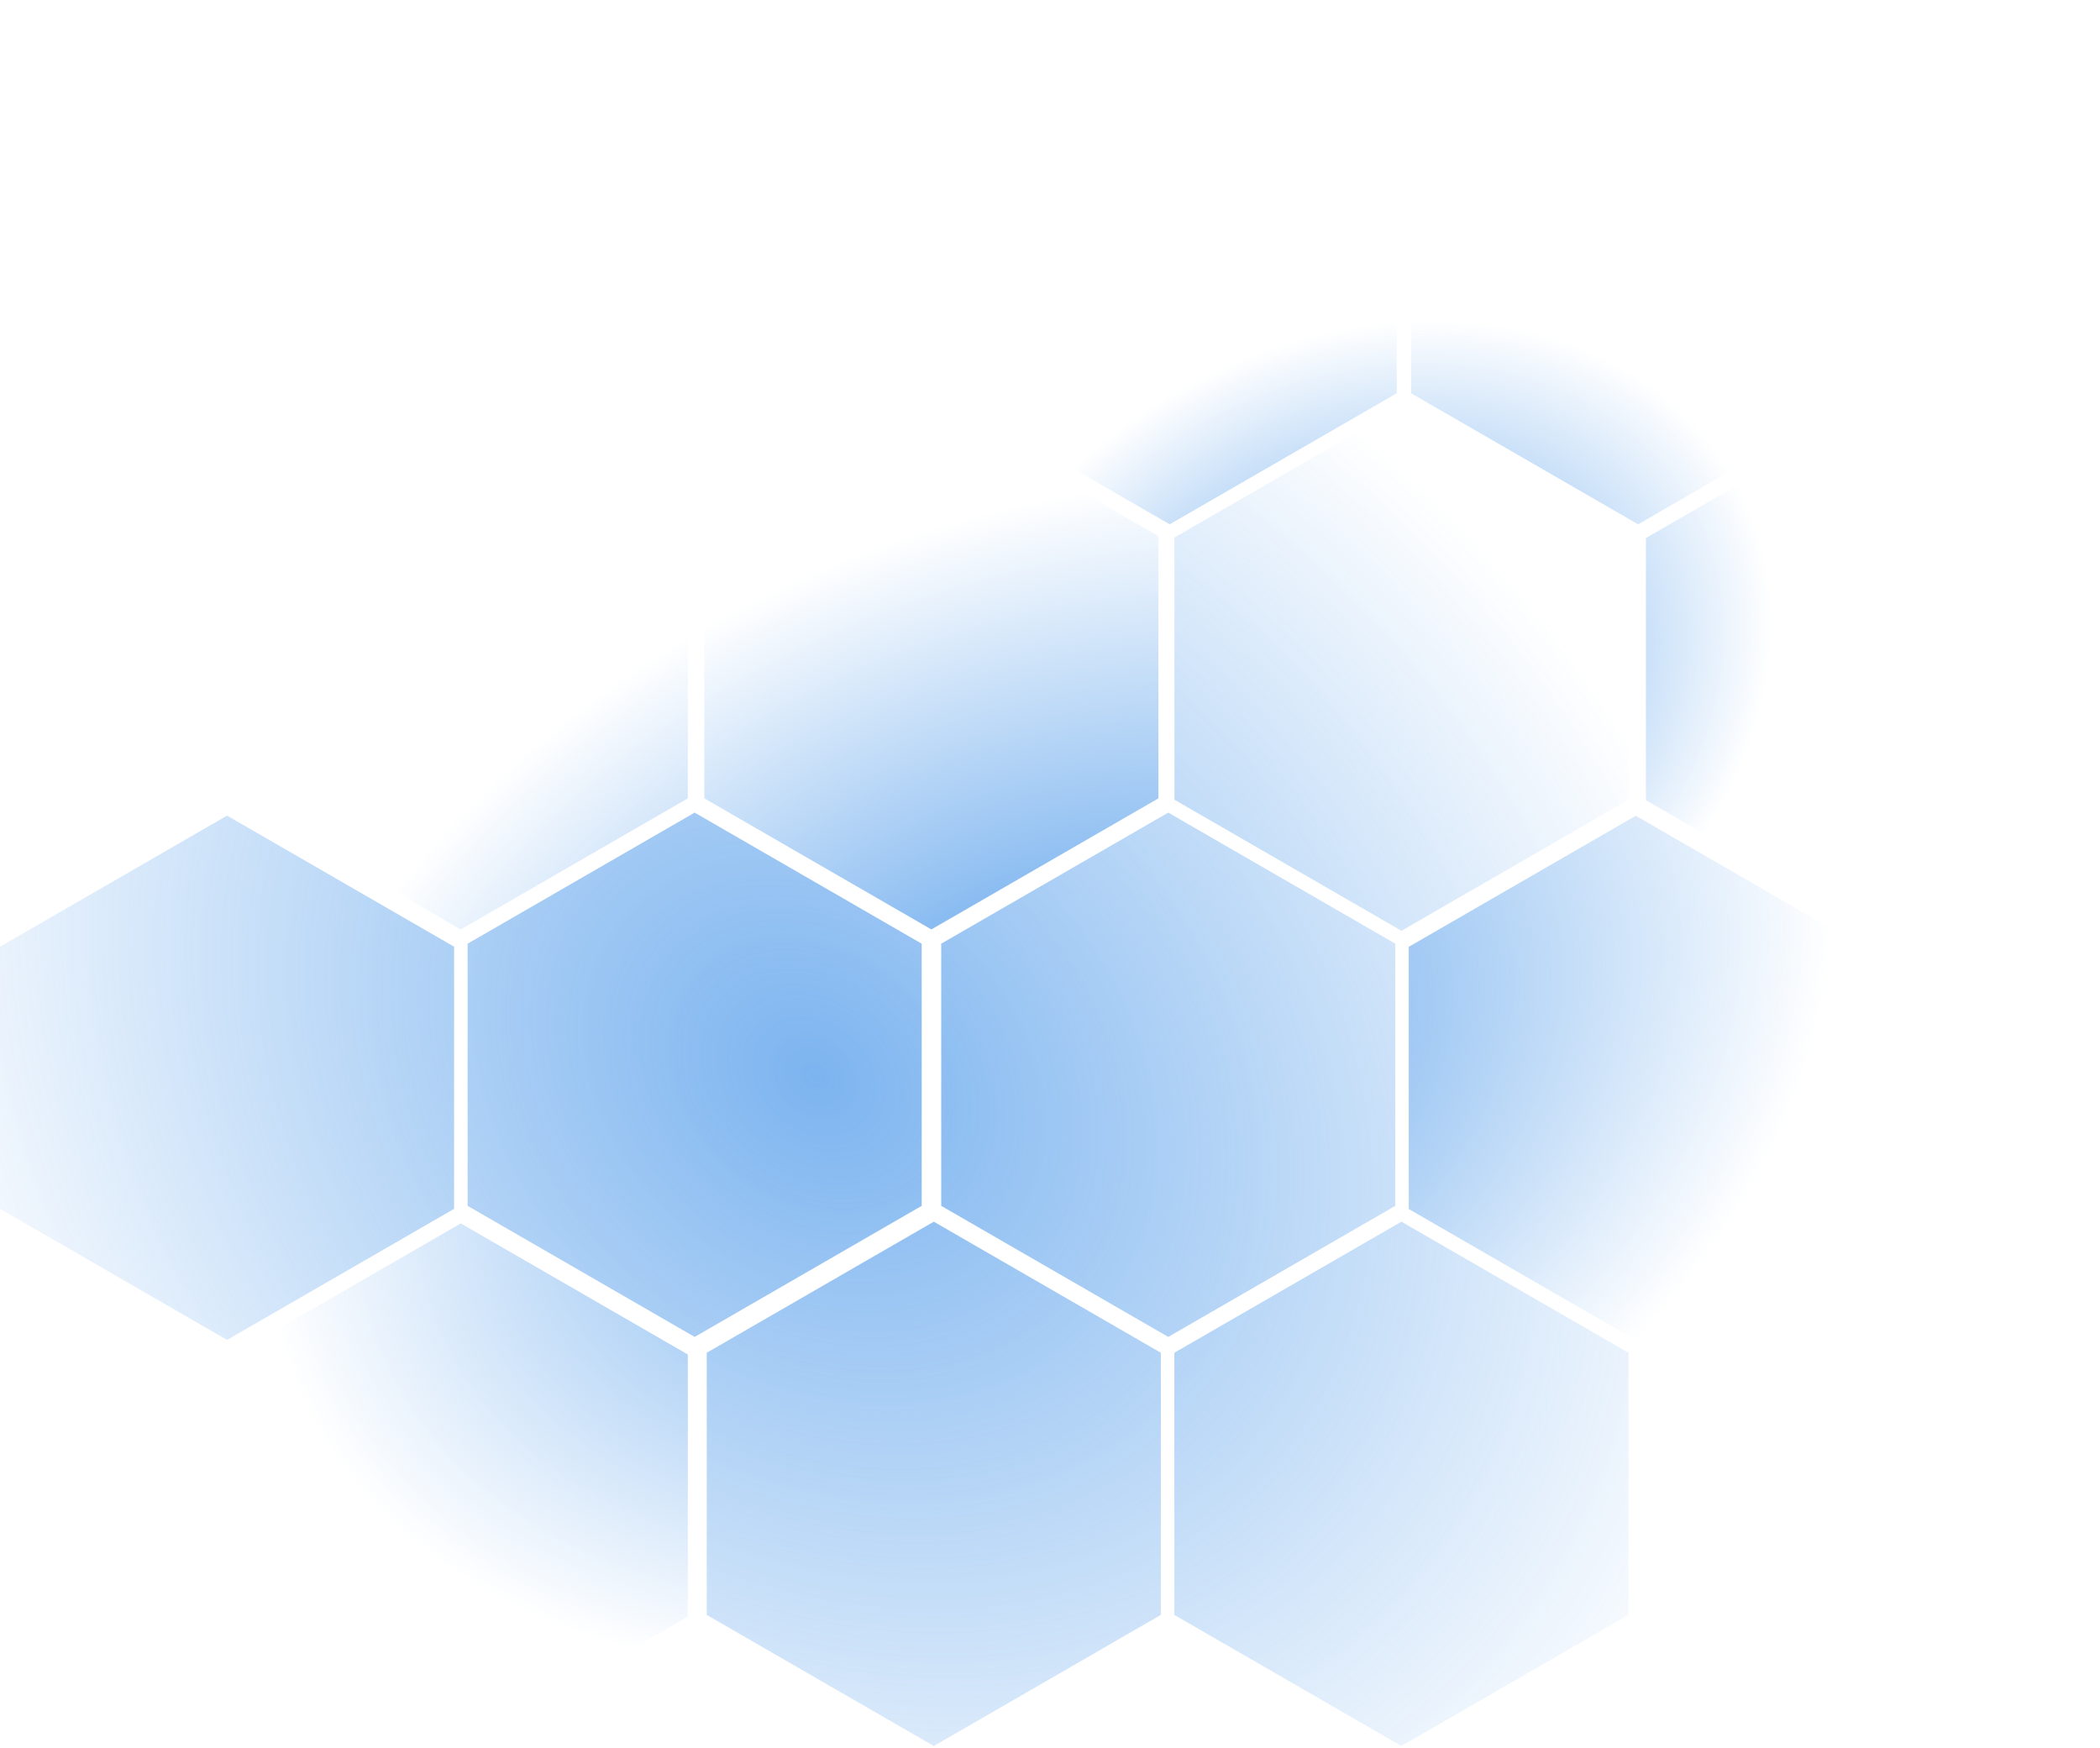
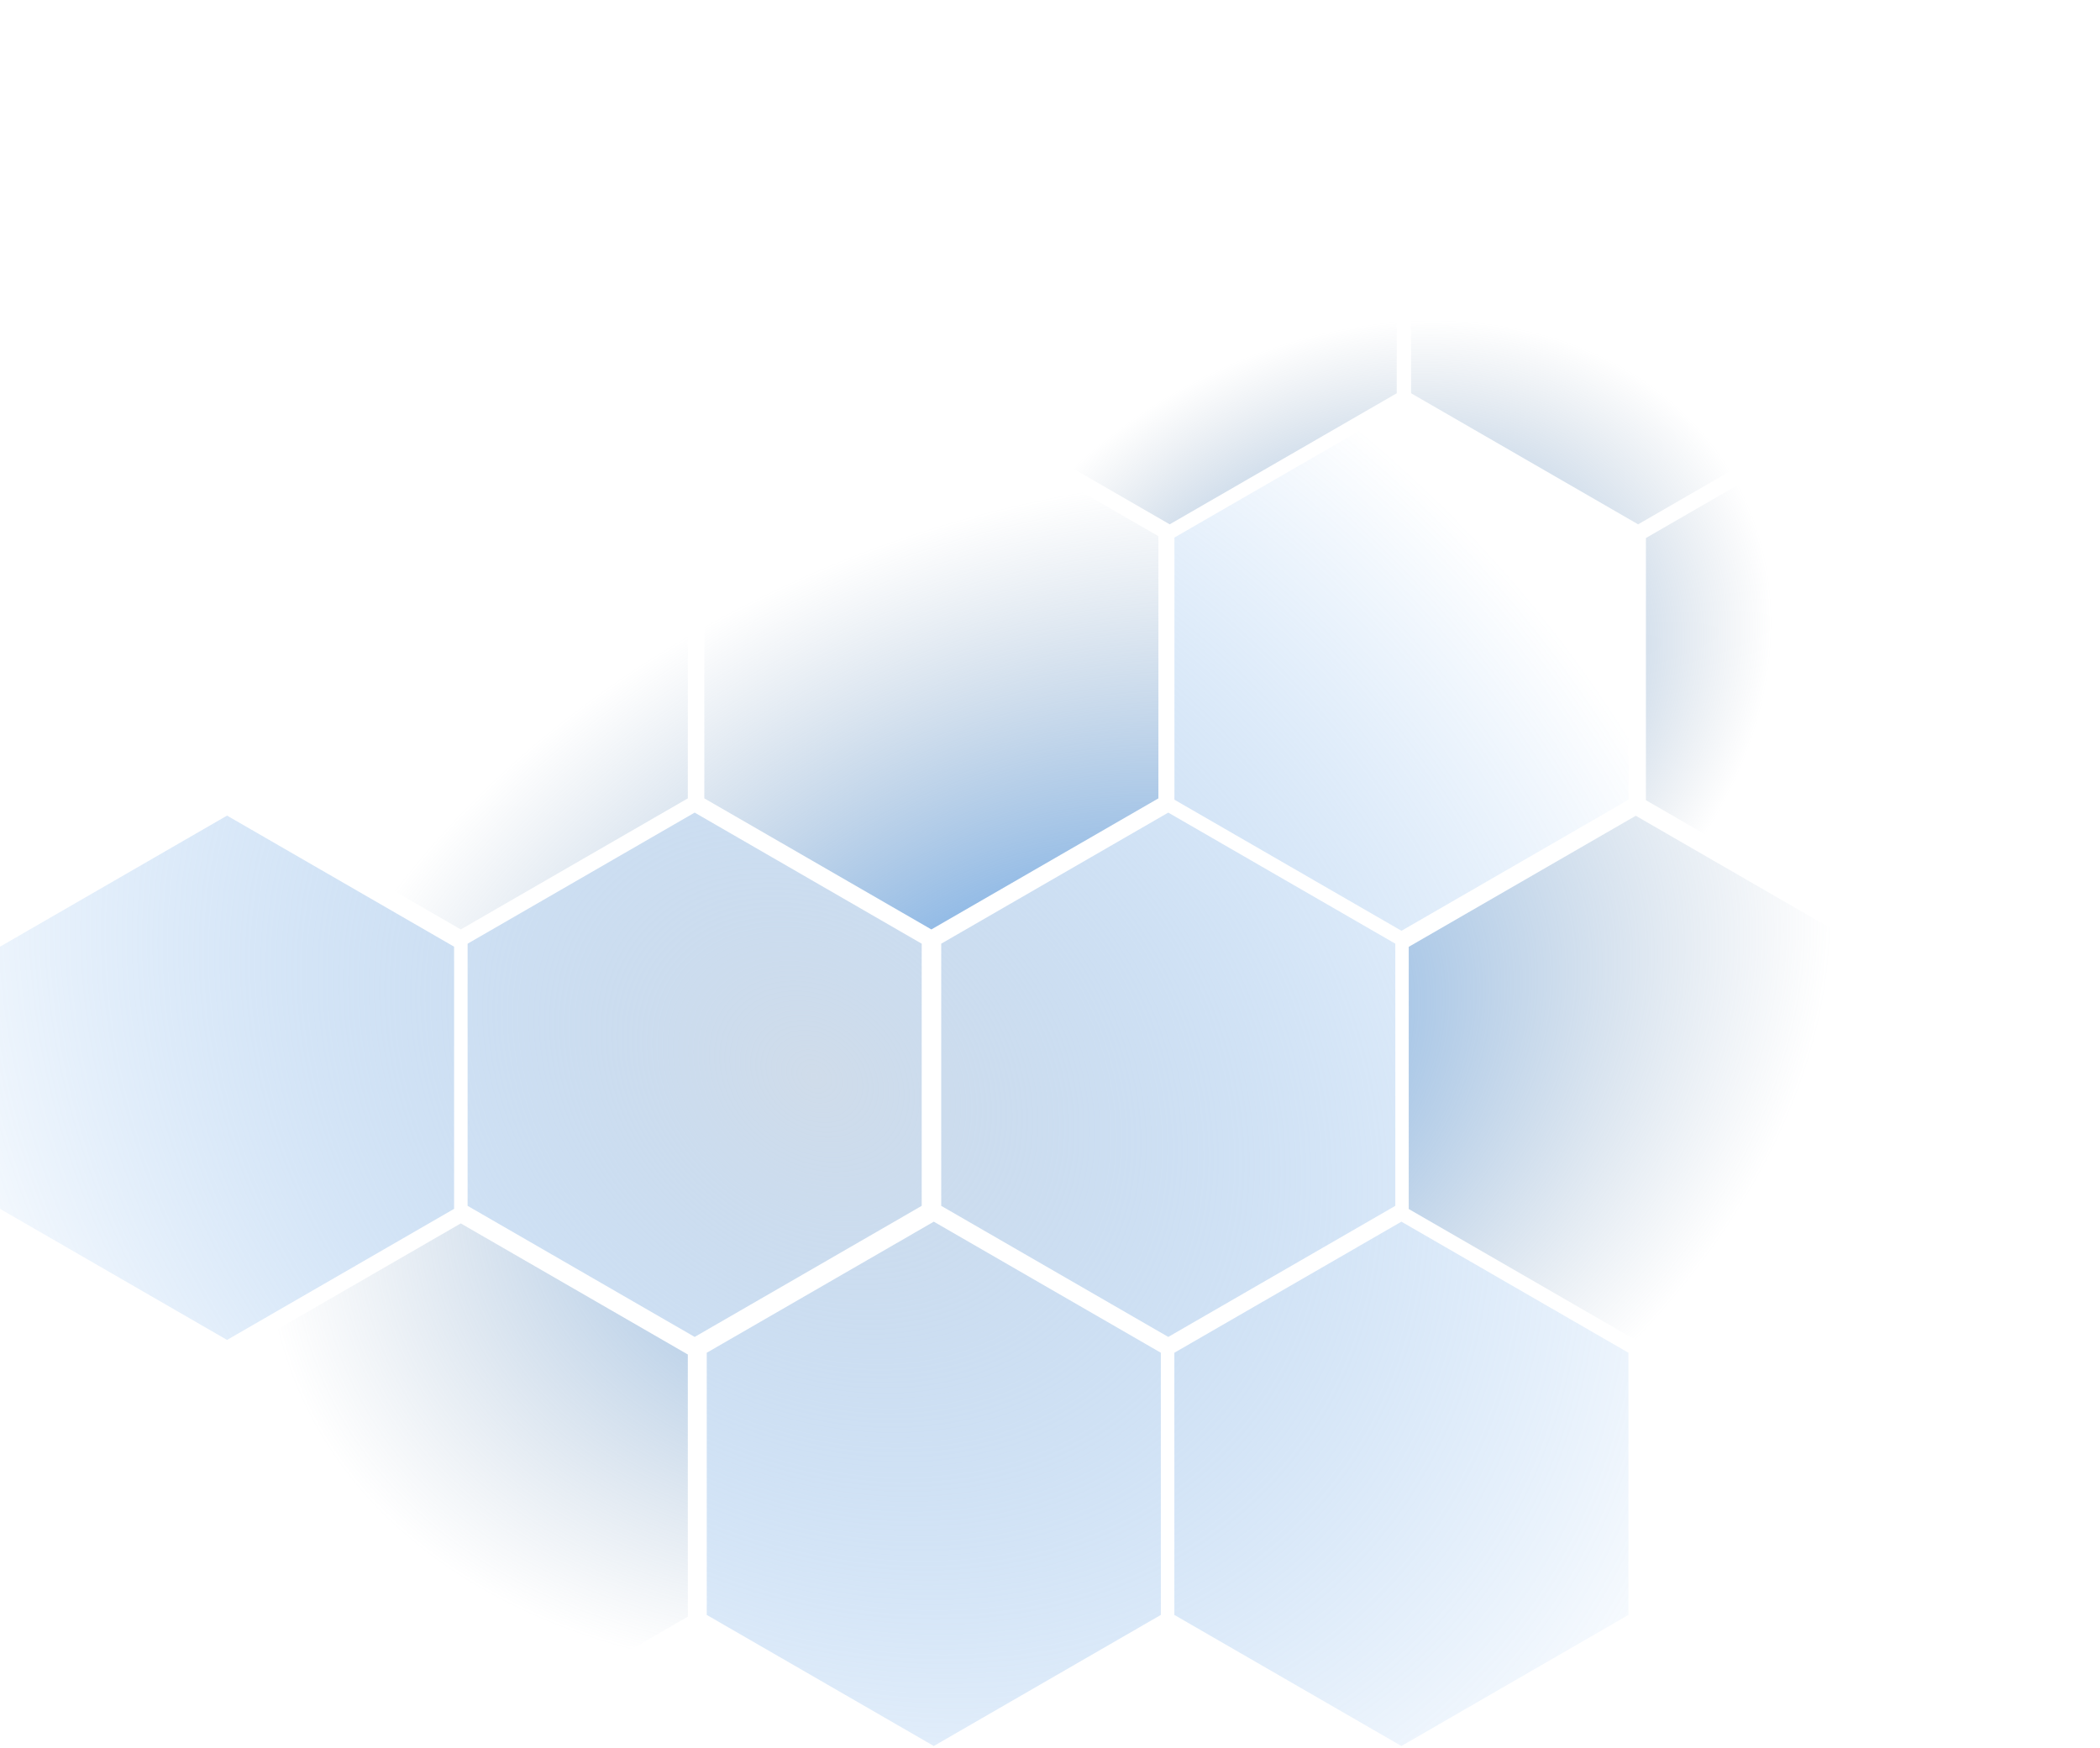
<svg xmlns="http://www.w3.org/2000/svg" xmlns:xlink="http://www.w3.org/1999/xlink" width="187.246mm" height="155.841mm" viewBox="0 0 187.246 155.841" version="1.1" id="svg2456">
  <defs id="defs2450">
+     <linearGradient id="linearGradient830">
+       <stop id="stop826" offset="0" style="stop-color:#4f9aea;stop-opacity:1;" />
+       <stop id="stop828" offset="1" style="stop-color:#809cb9;stop-opacity:0" />
+     </linearGradient>
    <radialGradient xlink:href="#linearGradient2415" id="radialGradient2419" cx="12358.718" cy="1937.25" fx="12358.718" fy="1937.25" r="195.014" gradientTransform="matrix(0.1750114,-0.1023963,0.08134842,0.1390373,-2180.382,1066.519)" gradientUnits="userSpaceOnUse" />
    <linearGradient id="linearGradient2415">
      <stop style="stop-color:#4f9aea;stop-opacity:1;" offset="0" id="stop2411" />
-       <stop style="stop-color:#4f9aea;stop-opacity:0;" offset="1" id="stop2413" />
+       <stop style="stop-color:#869cb3;stop-opacity:0" offset="1" id="stop2413" />
    </linearGradient>
-     <radialGradient xlink:href="#linearGradient2415" id="radialGradient2380" cx="12340.653" cy="2014.077" fx="12340.653" fy="2014.077" r="274.505" gradientTransform="matrix(0.2450581,-0.09975408,0.06815492,0.1674309,-3048.207,997.9628)" gradientUnits="userSpaceOnUse" />
+     <radialGradient xlink:href="#linearGradient830" id="radialGradient2380" cx="12340.653" cy="2014.077" fx="12340.653" fy="2014.077" r="274.505" gradientTransform="matrix(0.2450581,-0.09975408,0.06815492,0.1674309,-3048.207,997.9628)" gradientUnits="userSpaceOnUse" />
    <radialGradient xlink:href="#linearGradient2332" id="radialGradient2425" cx="3244.265" cy="532.873" fx="3244.265" fy="532.873" r="72.604" gradientTransform="matrix(1.010046,0.813251,-0.6520335,0.8098157,-2837.031,-2965.798)" gradientUnits="userSpaceOnUse" />
    <linearGradient id="linearGradient2332">
-       <stop style="stop-color:#4f9aea;stop-opacity:0.743" offset="0" id="stop2328" />
+       <stop style="stop-color:#bfd0e3;stop-opacity:0.745" offset="0" id="stop2328" />
      <stop style="stop-color:#4f9aea;stop-opacity:0;" offset="1" id="stop2330" />
    </linearGradient>
  </defs>
  <g id="layer1" transform="translate(-19.76969,-8.168966)">
    <path style="fill:url(#radialGradient2425);fill-opacity:1;stroke-width:0.055" d="m 144.732,44.412 -20.244,11.688 v 23.376 l 20.244,11.688 20.245,-11.688 V 56.1 Z M 81.709,80.626 61.464,92.315 v 23.376 l 20.245,11.688 20.244,-11.688 V 92.315 Z m 42.229,0 -20.245,11.688 v 23.376 l 20.245,11.688 20.245,-11.688 V 92.315 Z M 40.015,80.894 19.77,92.582 v 23.376 l 20.245,11.688 20.244,-11.688 V 92.582 Z m 63.017,36.208 -20.245,11.688 v 23.376 l 20.245,11.688 20.244,-11.688 v -23.376 z m 41.694,0 -20.245,11.688 v 23.376 l 20.245,11.688 20.244,-11.688 v -23.376 z" id="path4309-6" />
    <path style="fill:url(#radialGradient2380);fill-opacity:1;stroke-width:0.055" d="M 60.854,44.292 40.61,55.981 V 79.357 L 60.854,91.045 81.099,79.357 V 55.981 Z m 41.961,0 -20.245,11.688 v 23.376 l 20.245,11.688 20.244,-11.688 V 55.981 Z m 62.808,36.616 -20.244,11.688 v 23.376 l 20.244,11.688 20.245,-11.688 V 92.596 Z M 60.854,117.257 40.61,128.945 v 23.376 l 20.245,11.688 20.244,-11.688 v -23.376 z" id="path1658-0" />
    <path style="fill:url(#radialGradient2419);fill-opacity:1;stroke-width:0.055" d="M 124.065,8.169 103.821,19.857 v 23.376 l 20.244,11.688 20.245,-11.688 V 19.857 Z m 41.767,0 -20.244,11.688 v 23.376 l 20.244,11.688 20.245,-11.688 V 19.857 Z M 186.771,44.455 166.527,56.143 v 23.376 l 20.244,11.688 20.245,-11.688 v -23.376 z" id="path2369-1" />
  </g>
</svg>
